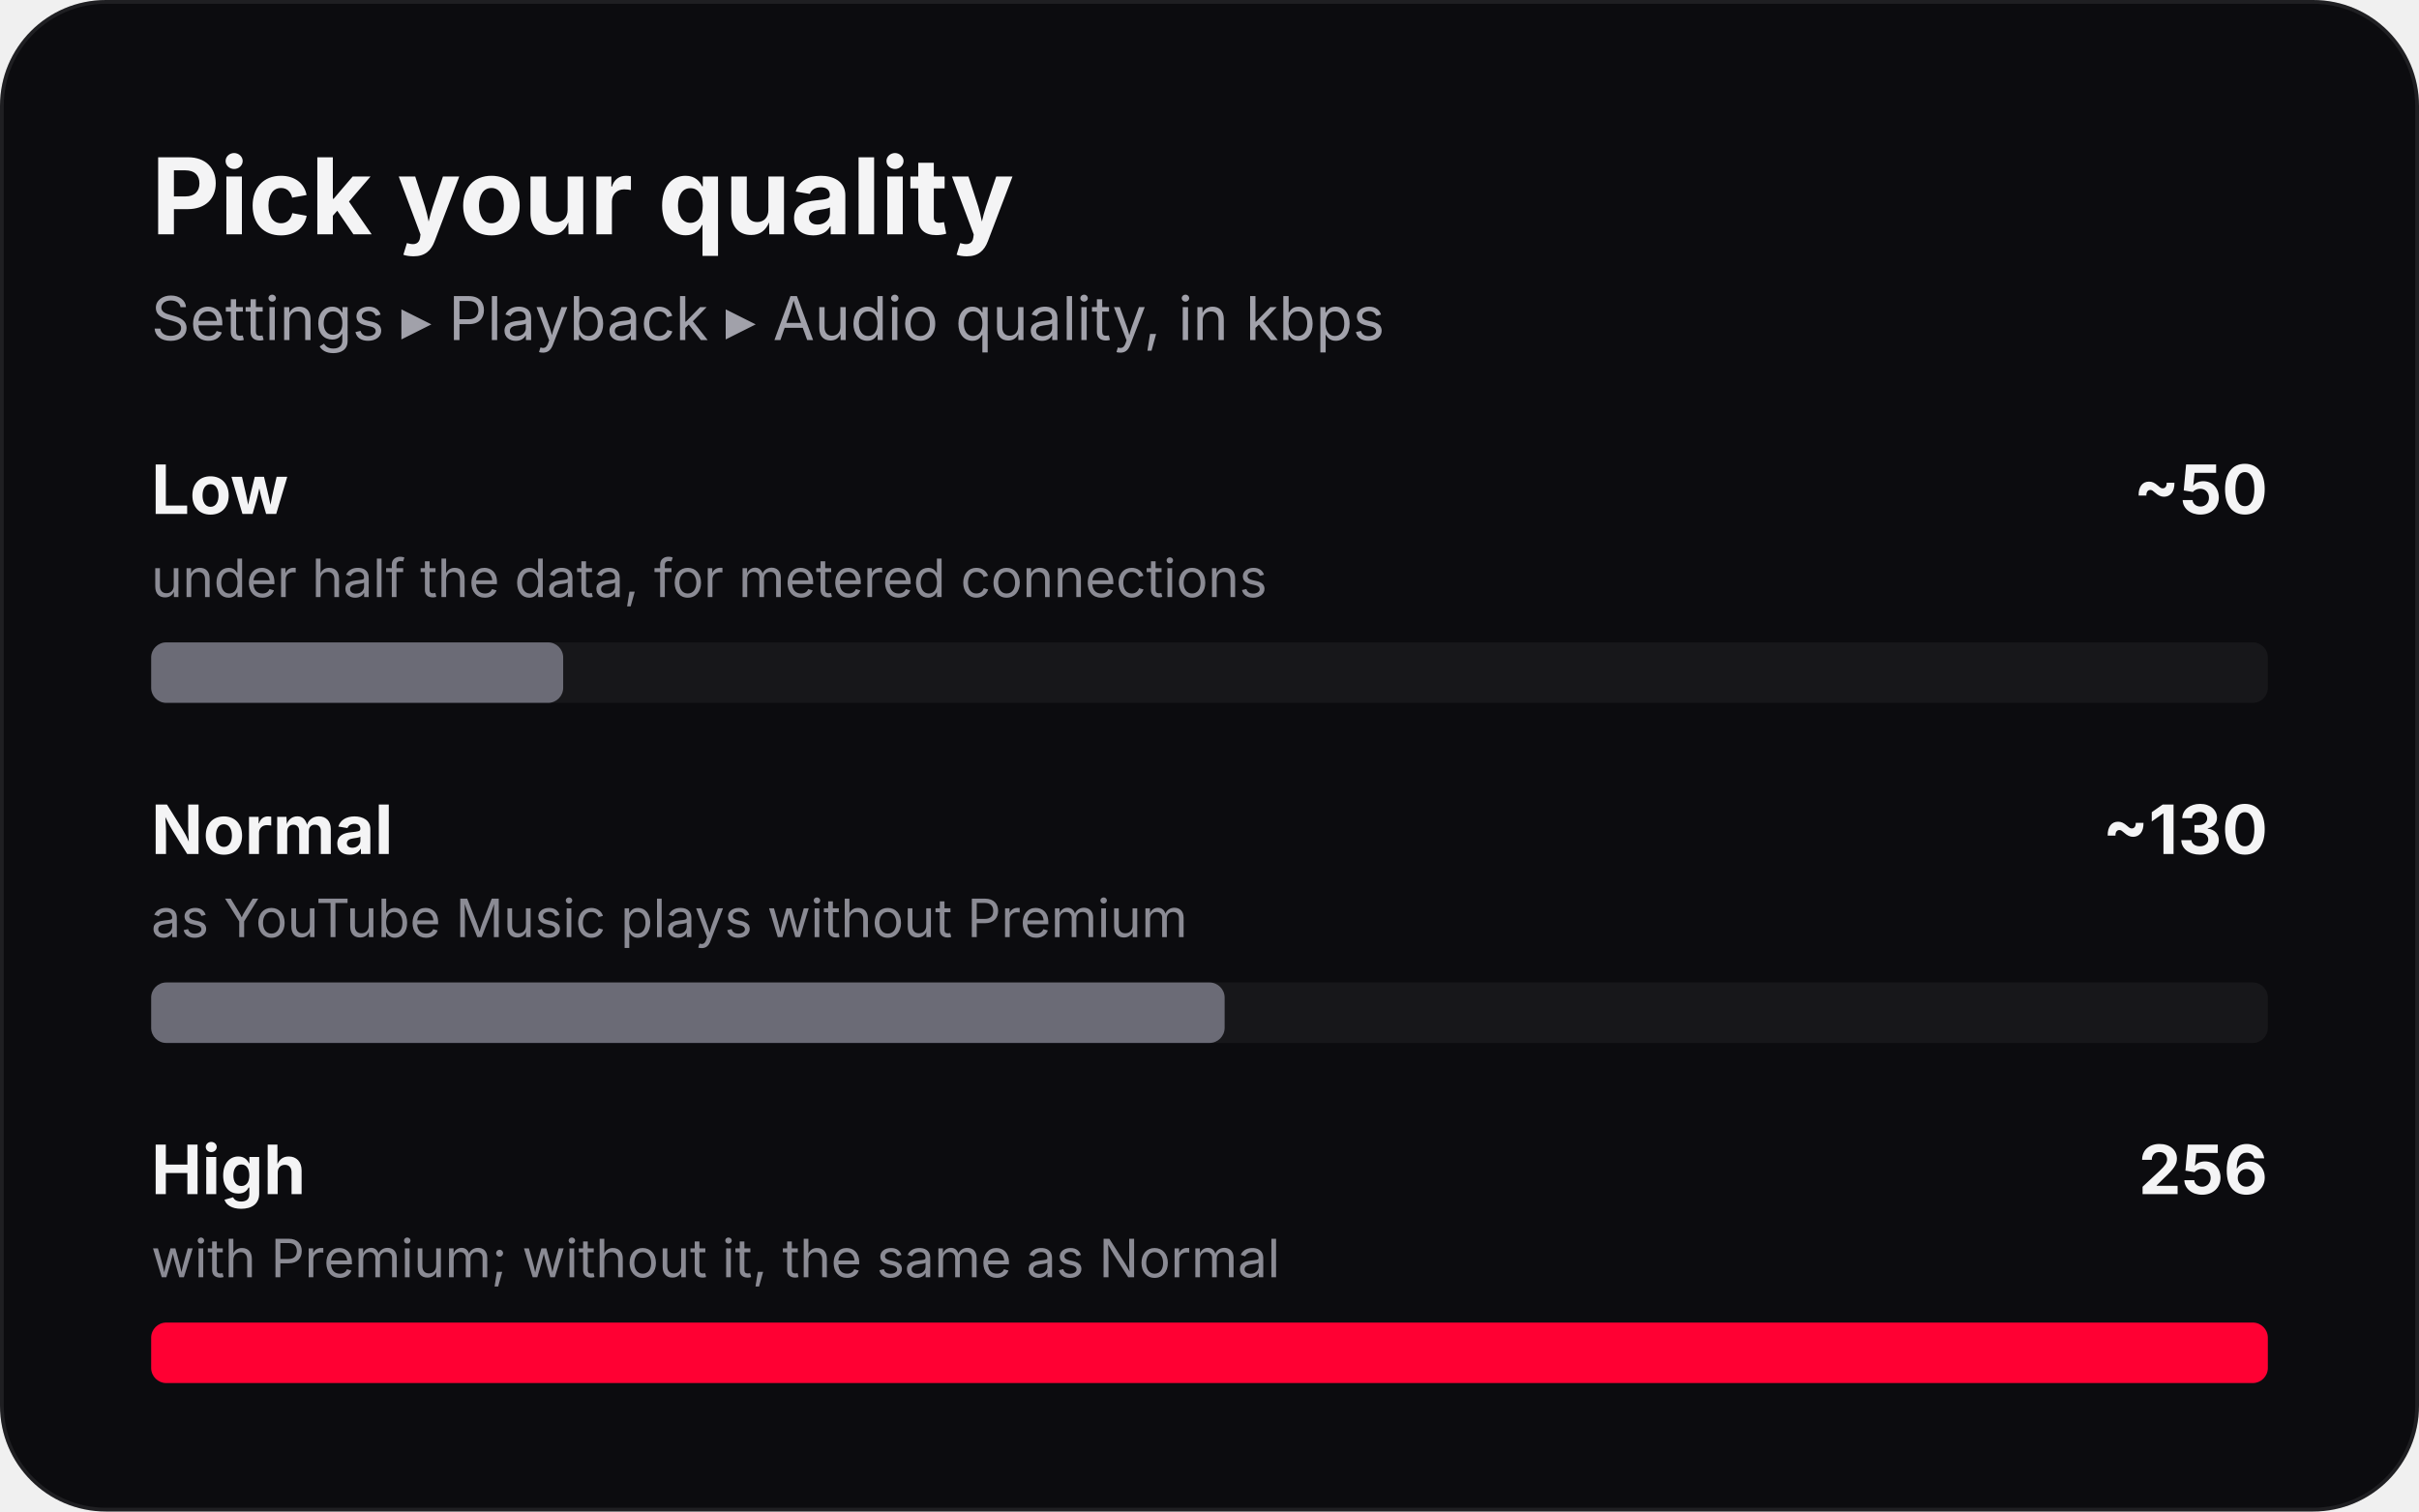
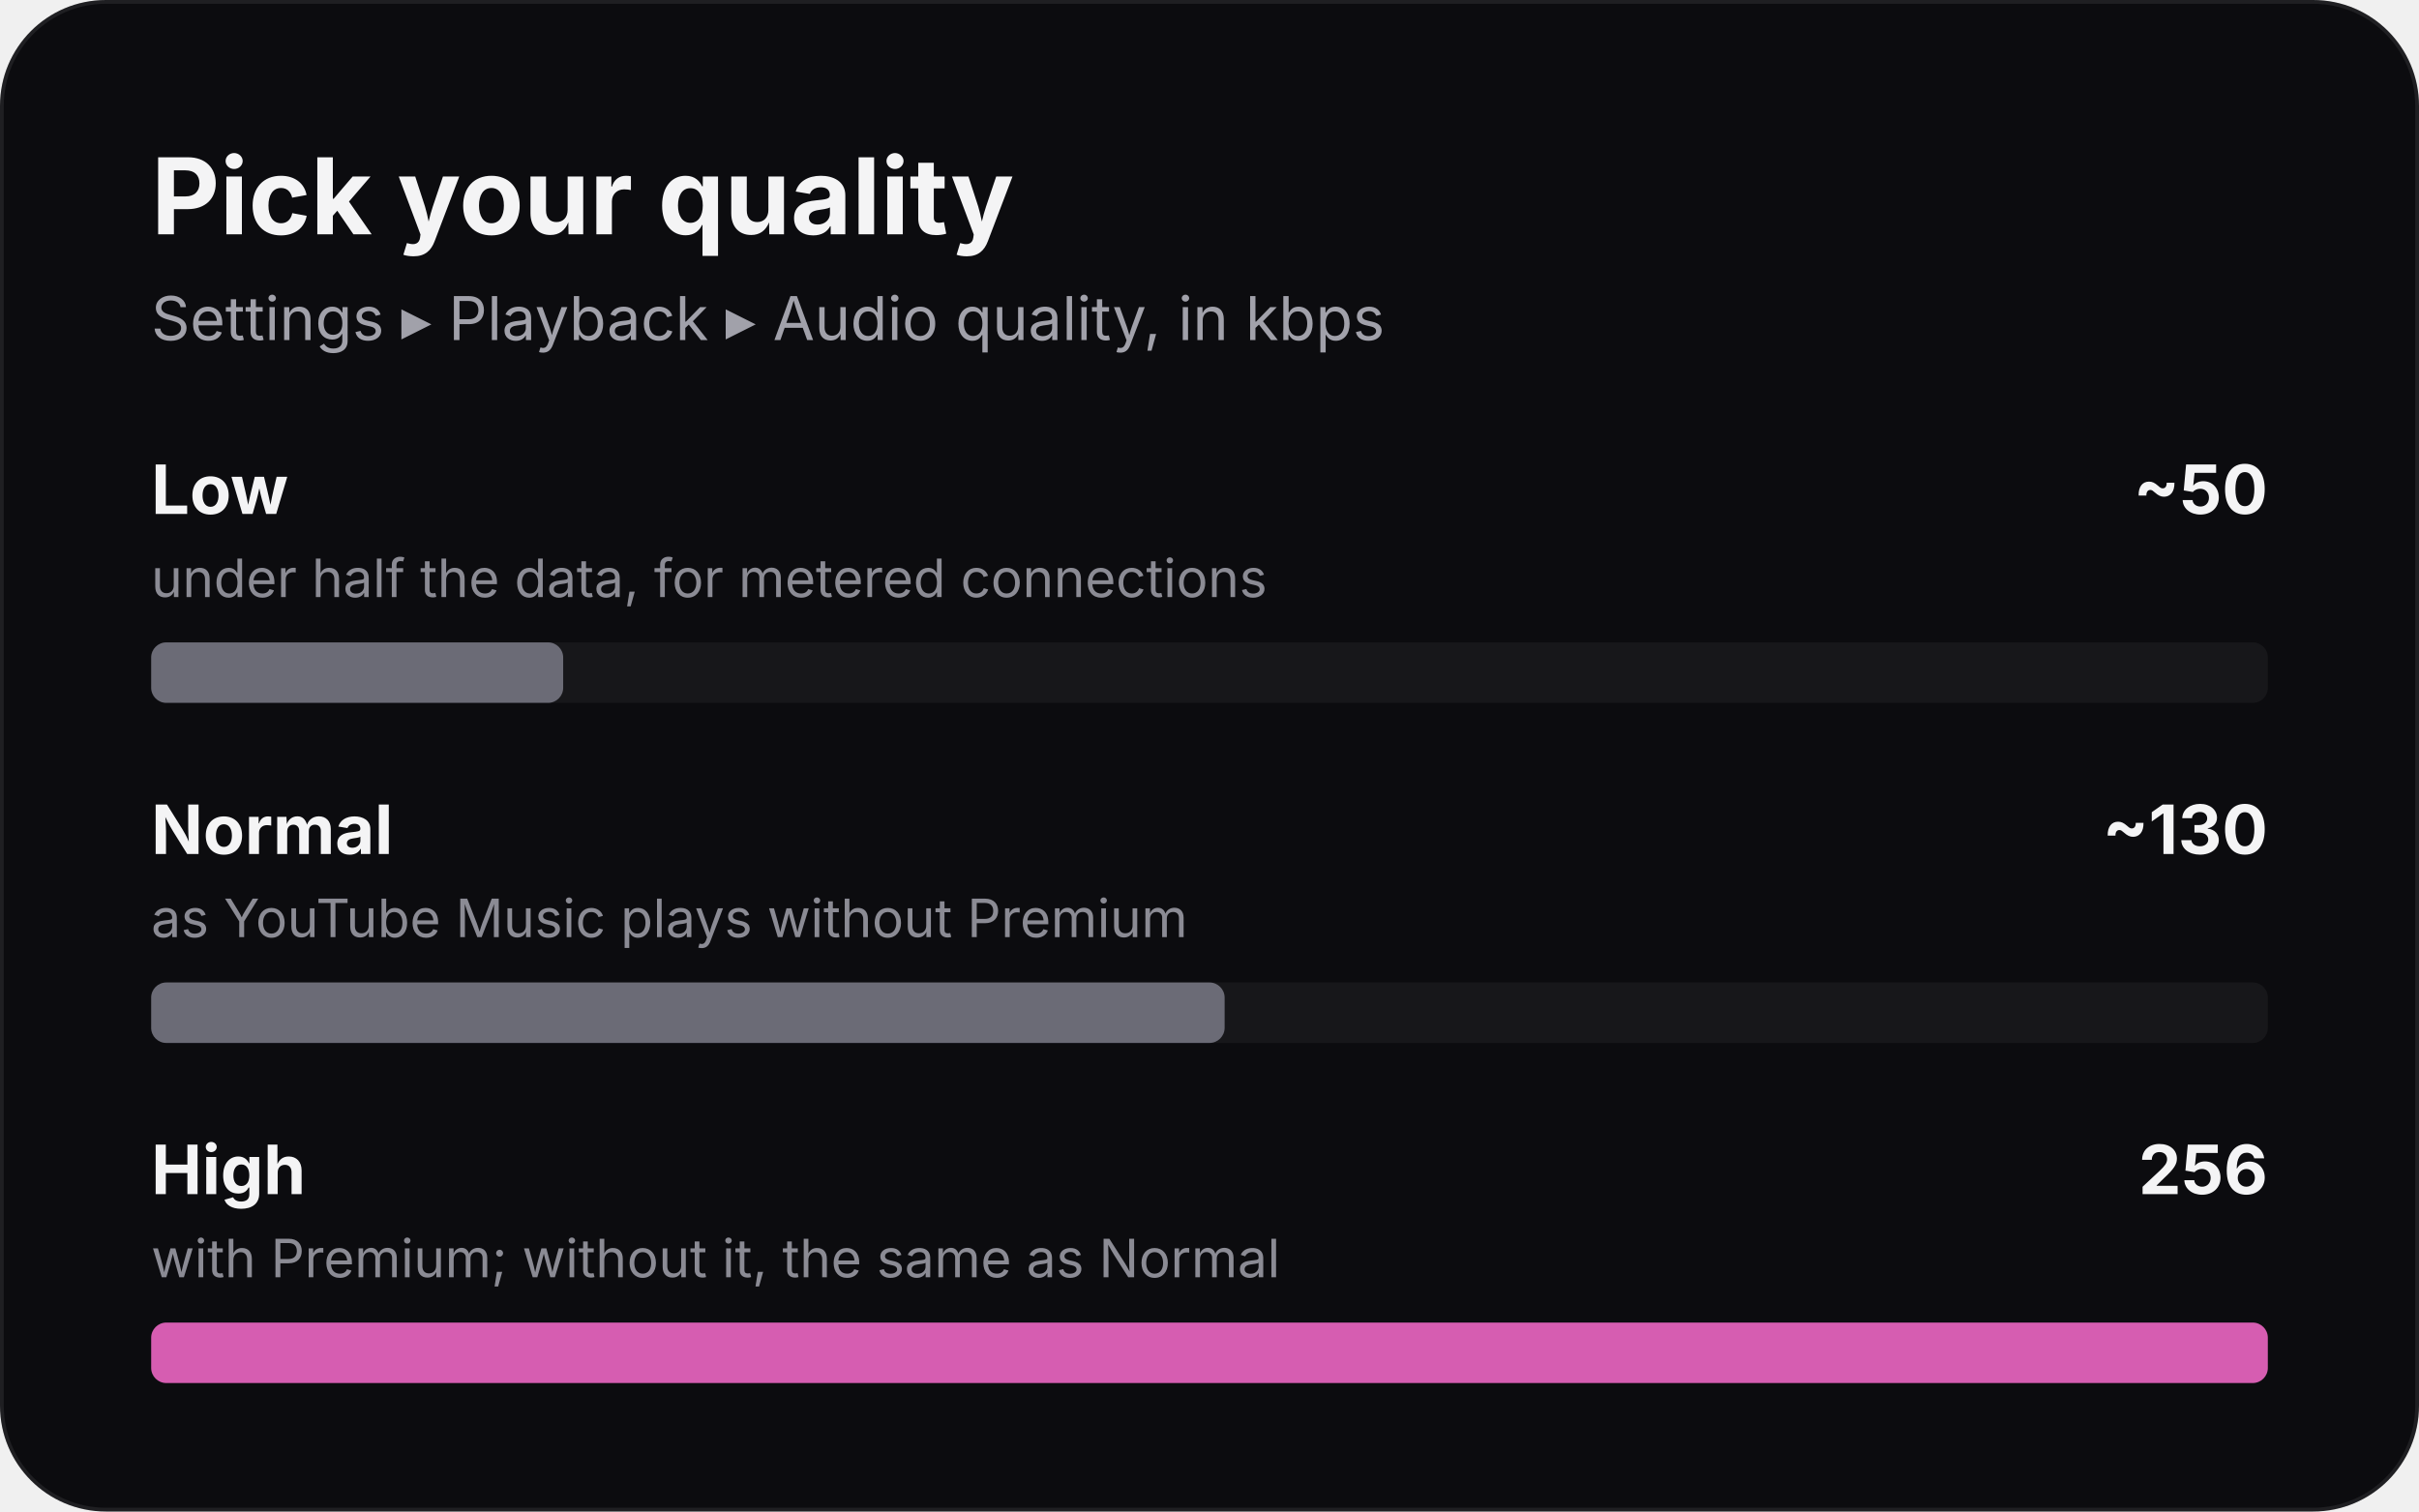
<svg xmlns="http://www.w3.org/2000/svg" width="640" height="400" viewBox="0 0 640 400">
  <style>
    text { font-family: -apple-system, 'SF Pro Display', system-ui, 'Segoe UI Variable Display', 'Segoe UI', Inter, 'Helvetica Neue', Arial, sans-serif; }
    .h1 { font-size: 28px; font-weight: 700; fill: #f4f4f5; }
    .sub { font-size: 16px; fill: #a1a1aa; }
    .name { font-size: 18px; font-weight: 700; fill: #f4f4f5; }
    .note { font-size: 14px; fill: #8b8b94; }
    .val { font-size: 18px; font-weight: 700; fill: #f4f4f5; }
    .bar { fill: #6b6b76; }
-     .hi { fill: #ff0033; }
+     .hi { fill: #d65db1; }
    .track { fill: #ffffff; fill-opacity: 0.05; }
  </style>
  <rect width="640" height="400" rx="28" fill="#0c0c0f" />
  <rect x="0.5" y="0.5" width="639" height="399" rx="27.5" fill="none" stroke="#ffffff" stroke-opacity="0.08" />
  <text class="h1" x="40" y="62">Pick your quality</text>
  <text class="sub" x="40" y="90">Settings ▸ Playback ▸ Audio quality, in kbps</text>
  <g transform="translate(40 136)">
    <text class="name" x="0" y="0">Low</text>
    <text class="val" x="560" y="0" text-anchor="end">~50</text>
    <text class="note" x="0" y="22">under half the data, for metered connections</text>
    <rect class="track" x="0" y="34" width="560" height="16" rx="4" />
    <rect class="bar" x="0" y="34" width="109" height="16" rx="4" />
  </g>
  <g transform="translate(40 226)">
    <text class="name" x="0" y="0">Normal</text>
    <text class="val" x="560" y="0" text-anchor="end">~130</text>
    <text class="note" x="0" y="22">as YouTube Music plays without Premium</text>
    <rect class="track" x="0" y="34" width="560" height="16" rx="4" />
    <rect class="bar" x="0" y="34" width="284" height="16" rx="4" />
  </g>
  <g transform="translate(40 316)">
    <text class="name" x="0" y="0">High</text>
    <text class="val" x="560" y="0" text-anchor="end">256</text>
    <text class="note" x="0" y="22">with Premium; without it, the same as Normal</text>
    <rect class="track" x="0" y="34" width="560" height="16" rx="4" />
    <rect class="hi" x="0" y="34" width="560" height="16" rx="4" />
  </g>
</svg>
